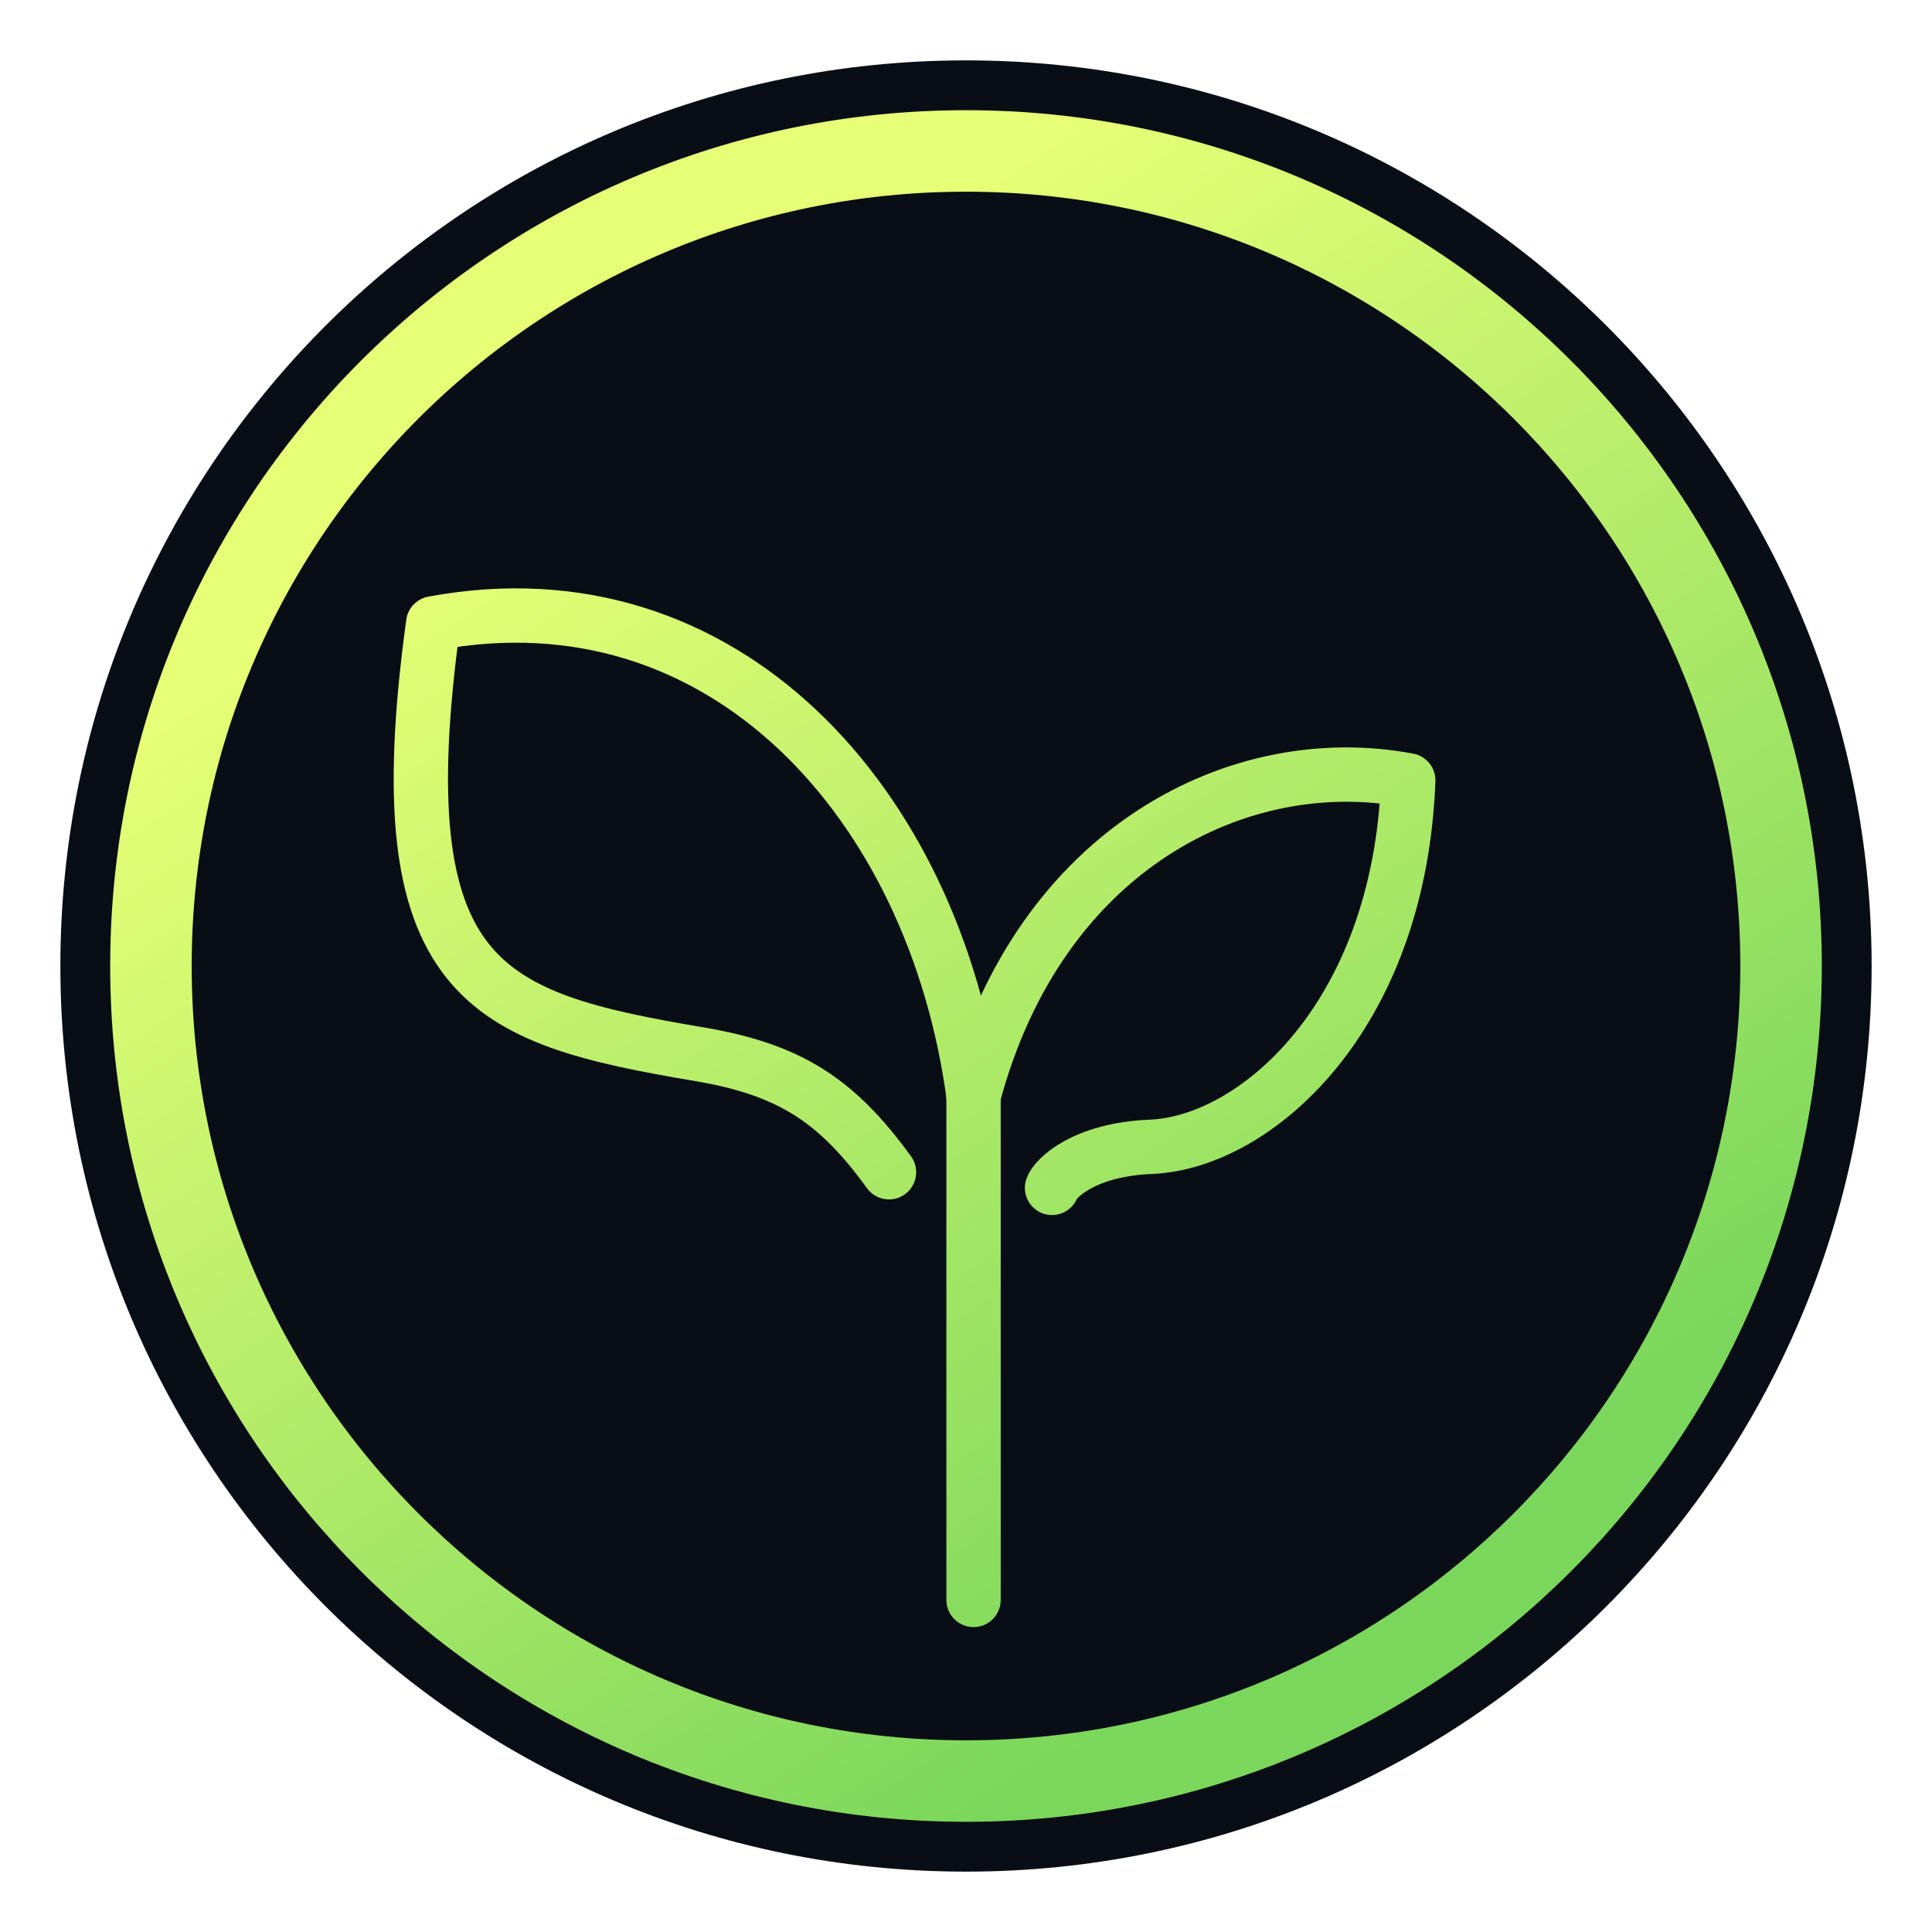
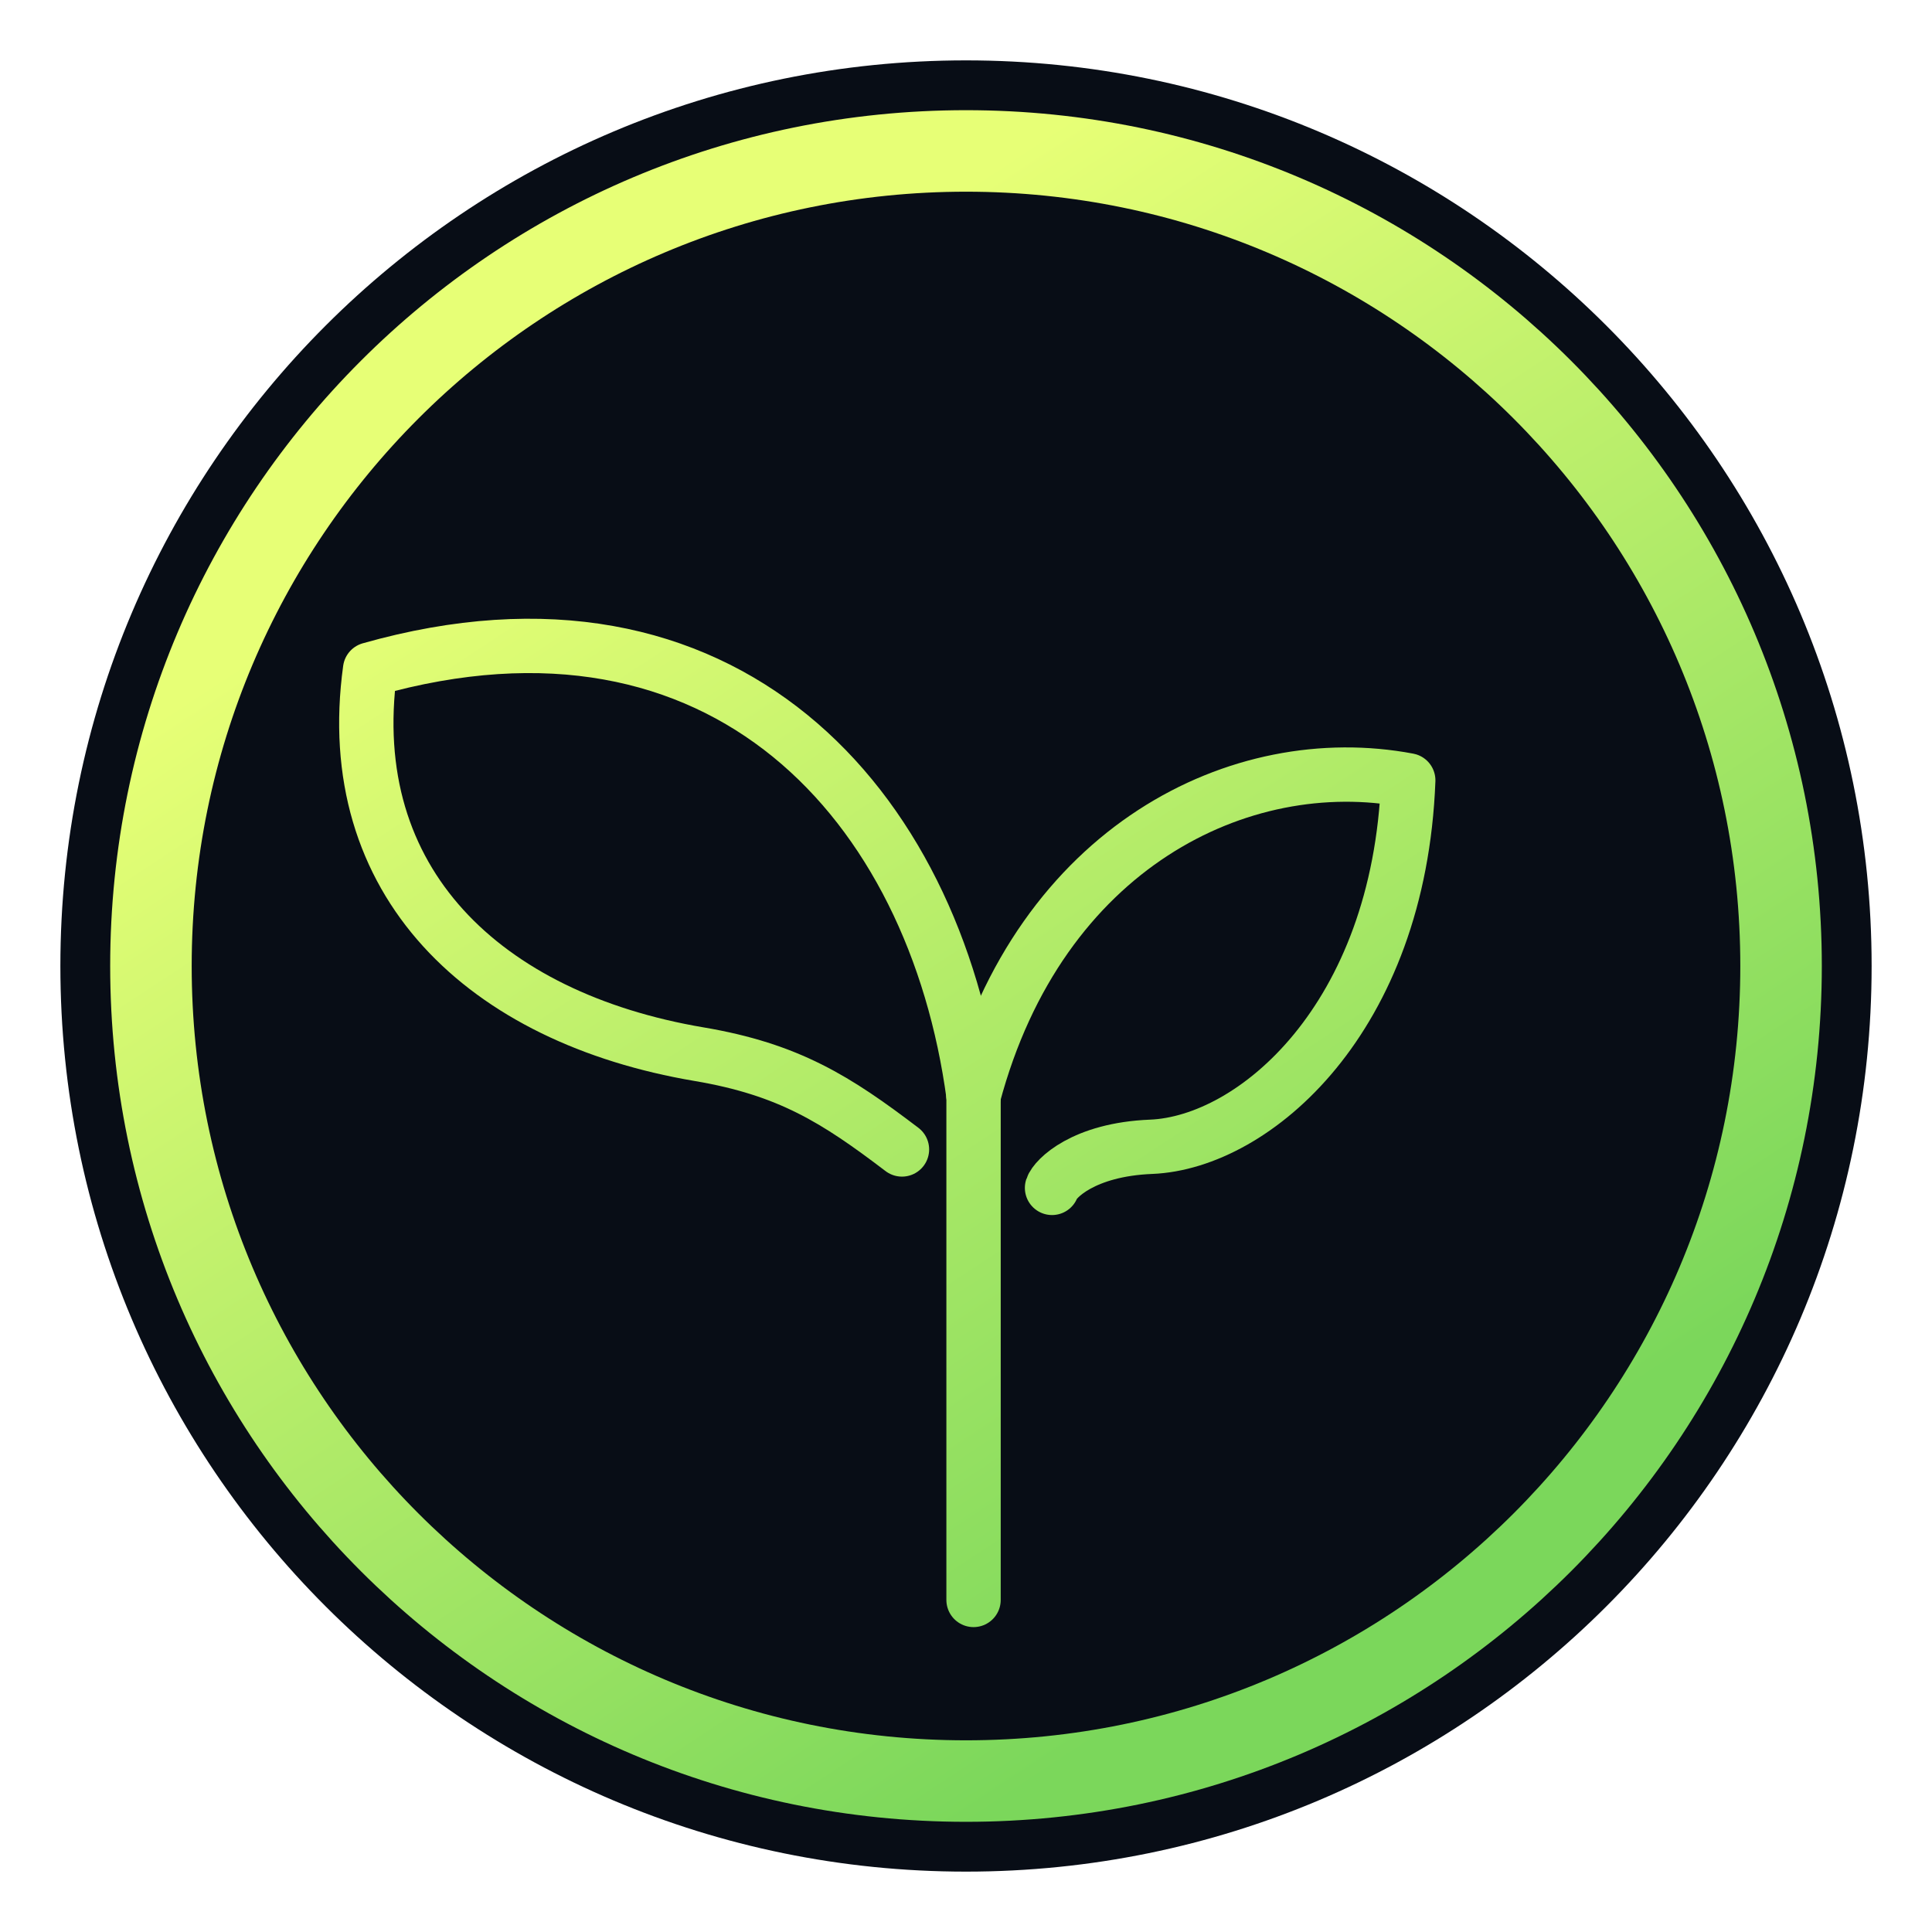
<svg xmlns="http://www.w3.org/2000/svg" width="64" height="64" viewBox="0 0 64 64" fill="none">
  <defs>
    <linearGradient id="sproutMarkLime" x1="20" y1="14" x2="45" y2="52" gradientUnits="userSpaceOnUse">
      <stop stop-color="#E7FF76" />
      <stop offset="1" stop-color="#7BD75B" />
    </linearGradient>
  </defs>
  <circle cx="32" cy="32" r="30" fill="#080D16" />
  <circle cx="32" cy="32" r="27" stroke="url(#sproutMarkLime)" stroke-width="2.7" />
  <path d="M32.25 53V36.3" stroke="url(#sproutMarkLime)" stroke-width="1.8" stroke-linecap="round" />
-   <path d="M32.25 36.3C30.95 26.65 24.0 18.85 14.35 20.65C12.714 32.585 16.055 33.719 23.157 34.921C26.132 35.424 27.7 36.419 29.449 38.832" stroke="url(#sproutMarkLime)" stroke-width="1.8" stroke-linecap="round" stroke-linejoin="round" />
+   <path d="M32.25 36.3C30.95 26.65 24.0 18.85 12.26 22.177C11.29 29.226 16.055 33.719 23.157 34.921C26.132 35.424 27.7 36.419 29.879 38.077" stroke="url(#sproutMarkLime)" stroke-width="1.8" stroke-linecap="round" stroke-linejoin="round" />
  <path d="M32.25 36.3C34.45 28.05 41.1 24.8 46.65 25.85C46.35 33.75 41.55 37.85 38.131 37.989C35.882 38.08 34.95 39.05 34.85 39.35" stroke="url(#sproutMarkLime)" stroke-width="1.8" stroke-linecap="round" stroke-linejoin="round" />
</svg>
